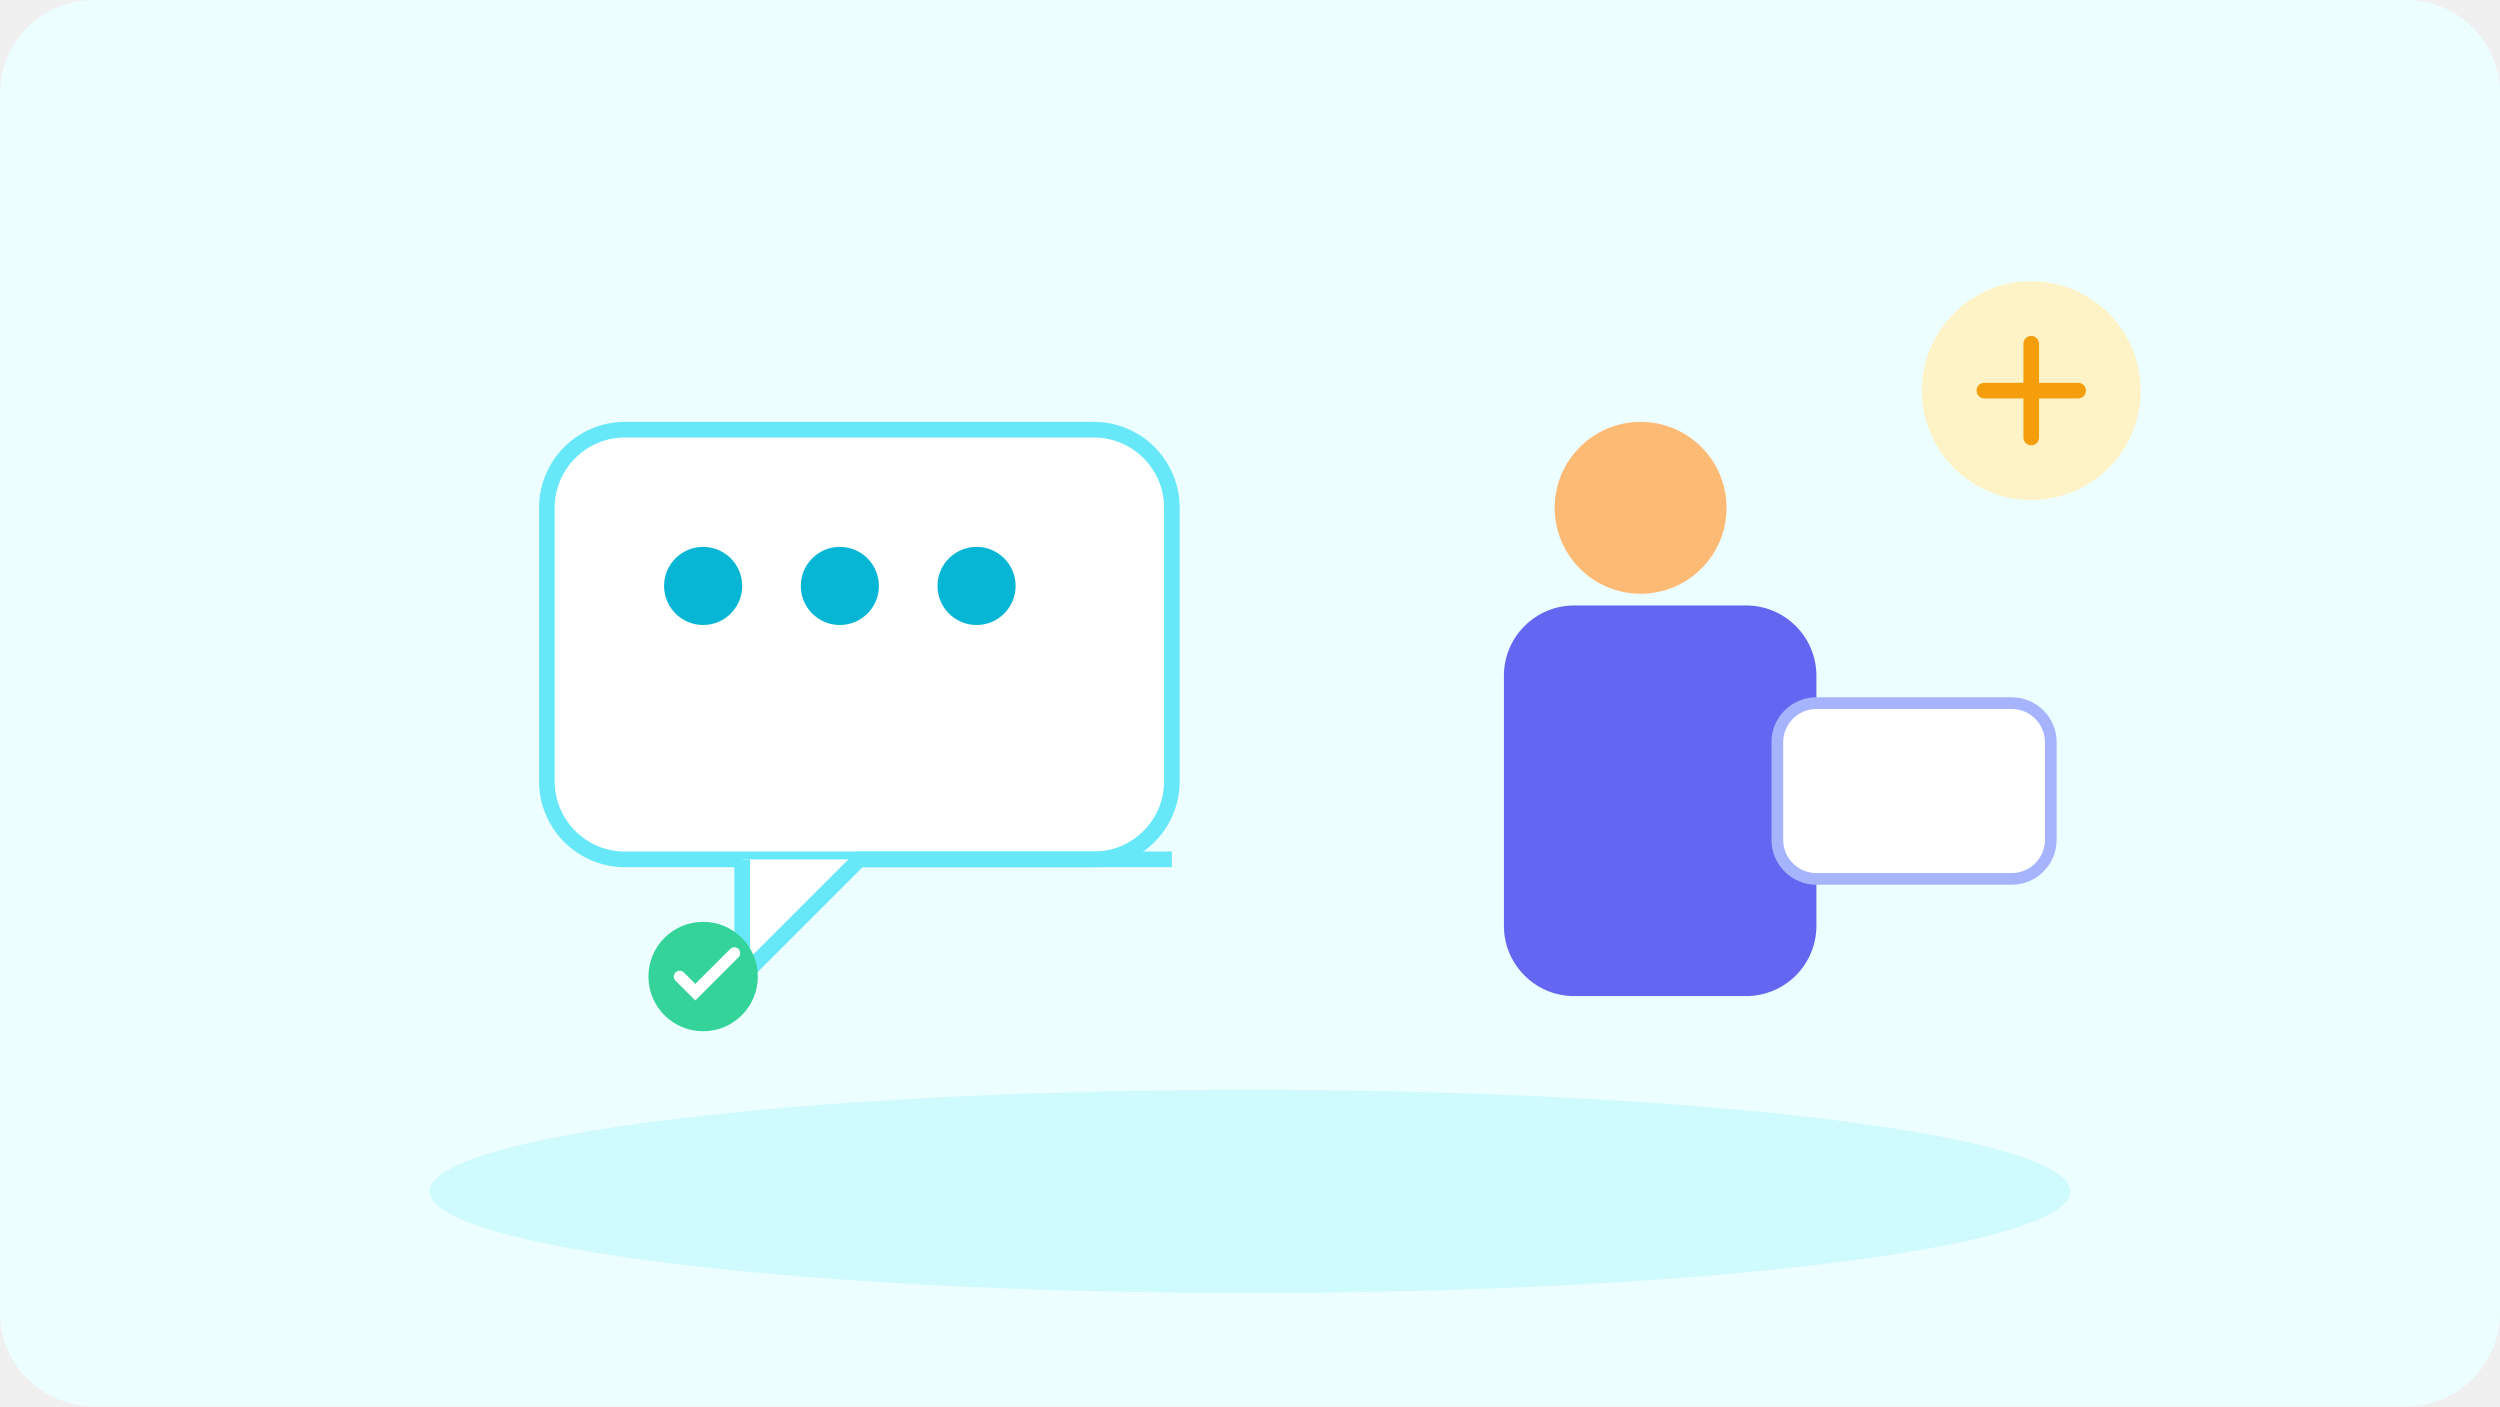
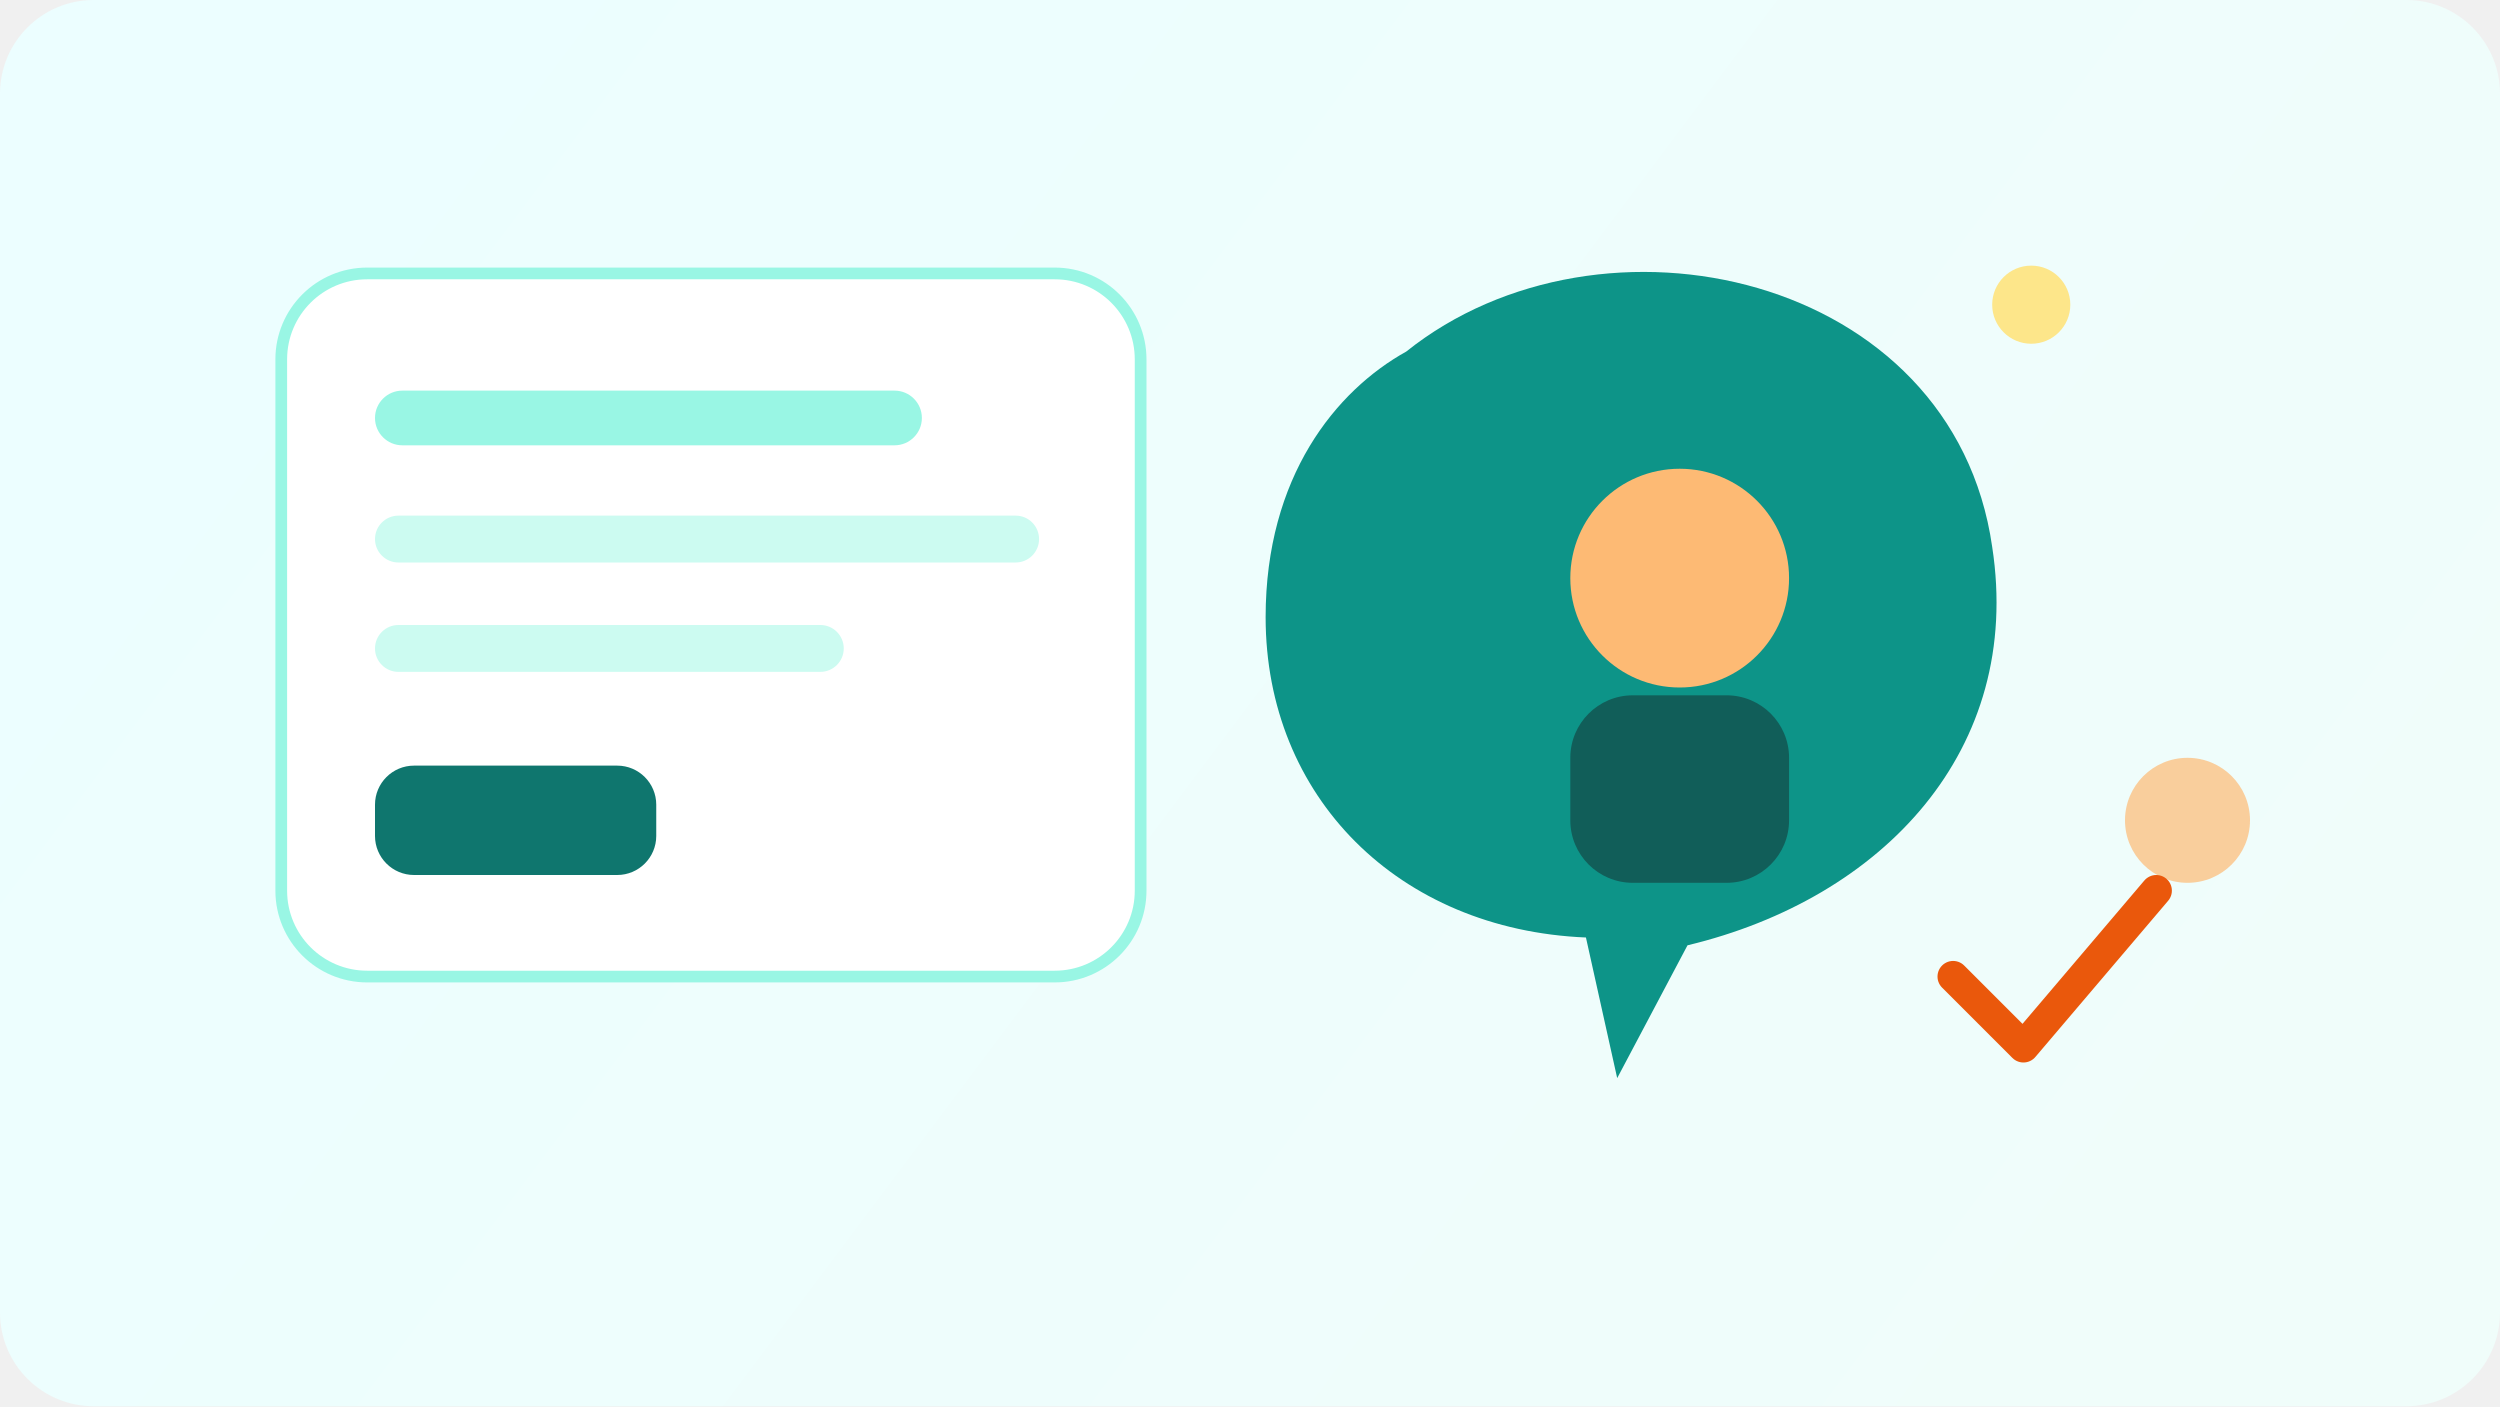
<svg xmlns="http://www.w3.org/2000/svg" viewBox="0 0 640 360" fill="none">
-   <rect width="640" height="360" rx="24" fill="#ECFEFF" />
-   <ellipse cx="320" cy="305" rx="210" ry="26" fill="#CFFAFE" />
-   <rect x="140" y="110" width="160" height="110" rx="20" fill="#fff" stroke="#67E8F9" stroke-width="4" />
-   <circle cx="180" cy="150" r="10" fill="#06B6D4" />
-   <circle cx="215" cy="150" r="10" fill="#06B6D4" />
-   <circle cx="250" cy="150" r="10" fill="#06B6D4" />
-   <path d="M190 220v30l30-30h80" fill="#fff" stroke="#67E8F9" stroke-width="4" />
-   <circle cx="420" cy="130" r="22" fill="#FDBA74" />
-   <rect x="385" y="155" width="80" height="100" rx="18" fill="#6366F1" />
-   <rect x="455" y="180" width="70" height="45" rx="10" fill="#fff" stroke="#A5B4FC" stroke-width="3" />
-   <circle cx="520" cy="100" r="28" fill="#FEF3C7" />
-   <path d="M508 100h24M520 88v24" stroke="#F59E0B" stroke-width="4" stroke-linecap="round" />
-   <circle cx="180" cy="250" r="14" fill="#34D399" />
-   <path d="M174 250l4 4 10-10" stroke="#fff" stroke-width="3" stroke-linecap="round" />
+   <defs>
+     <linearGradient id="bg2" x1="80" y1="0" x2="560" y2="360" gradientUnits="userSpaceOnUse">
+       <stop stop-color="#ECFEFF" />
+       <stop offset="1" stop-color="#F0FDFA" />
+     </linearGradient>
+   </defs>
+   <rect width="640" height="360" rx="24" fill="url(#bg2)" />
+   <rect x="72" y="70" width="220" height="180" rx="22" fill="#fff" stroke="#99F6E4" stroke-width="3" />
+   <rect x="96" y="100" width="140" height="14" rx="7" fill="#99F6E4" />
+   <rect x="96" y="132" width="170" height="12" rx="6" fill="#CCFBF1" />
+   <rect x="96" y="160" width="120" height="12" rx="6" fill="#CCFBF1" />
+   <rect x="96" y="196" width="72" height="28" rx="10" fill="#0F766E" />
+   <path d="M360 90c50-40 140-20 150 50 8 52-28 90-78 102l-18 34-8-36c-48-2-82-36-82-82 0-36 18-58 36-68z" fill="#0D9488" />
+   <circle cx="430" cy="148" r="28" fill="#FDBA74" />
+   <rect x="402" y="178" width="56" height="48" rx="16" fill="#115E59" />
+   <circle cx="520" cy="78" r="10" fill="#FDE68A" />
+   <circle cx="560" cy="210" r="16" fill="#FDBA74" opacity=".7" />
+   <path d="M500 250l18 18 34-40" stroke="#EA580C" stroke-width="8" stroke-linecap="round" stroke-linejoin="round" />
</svg>
